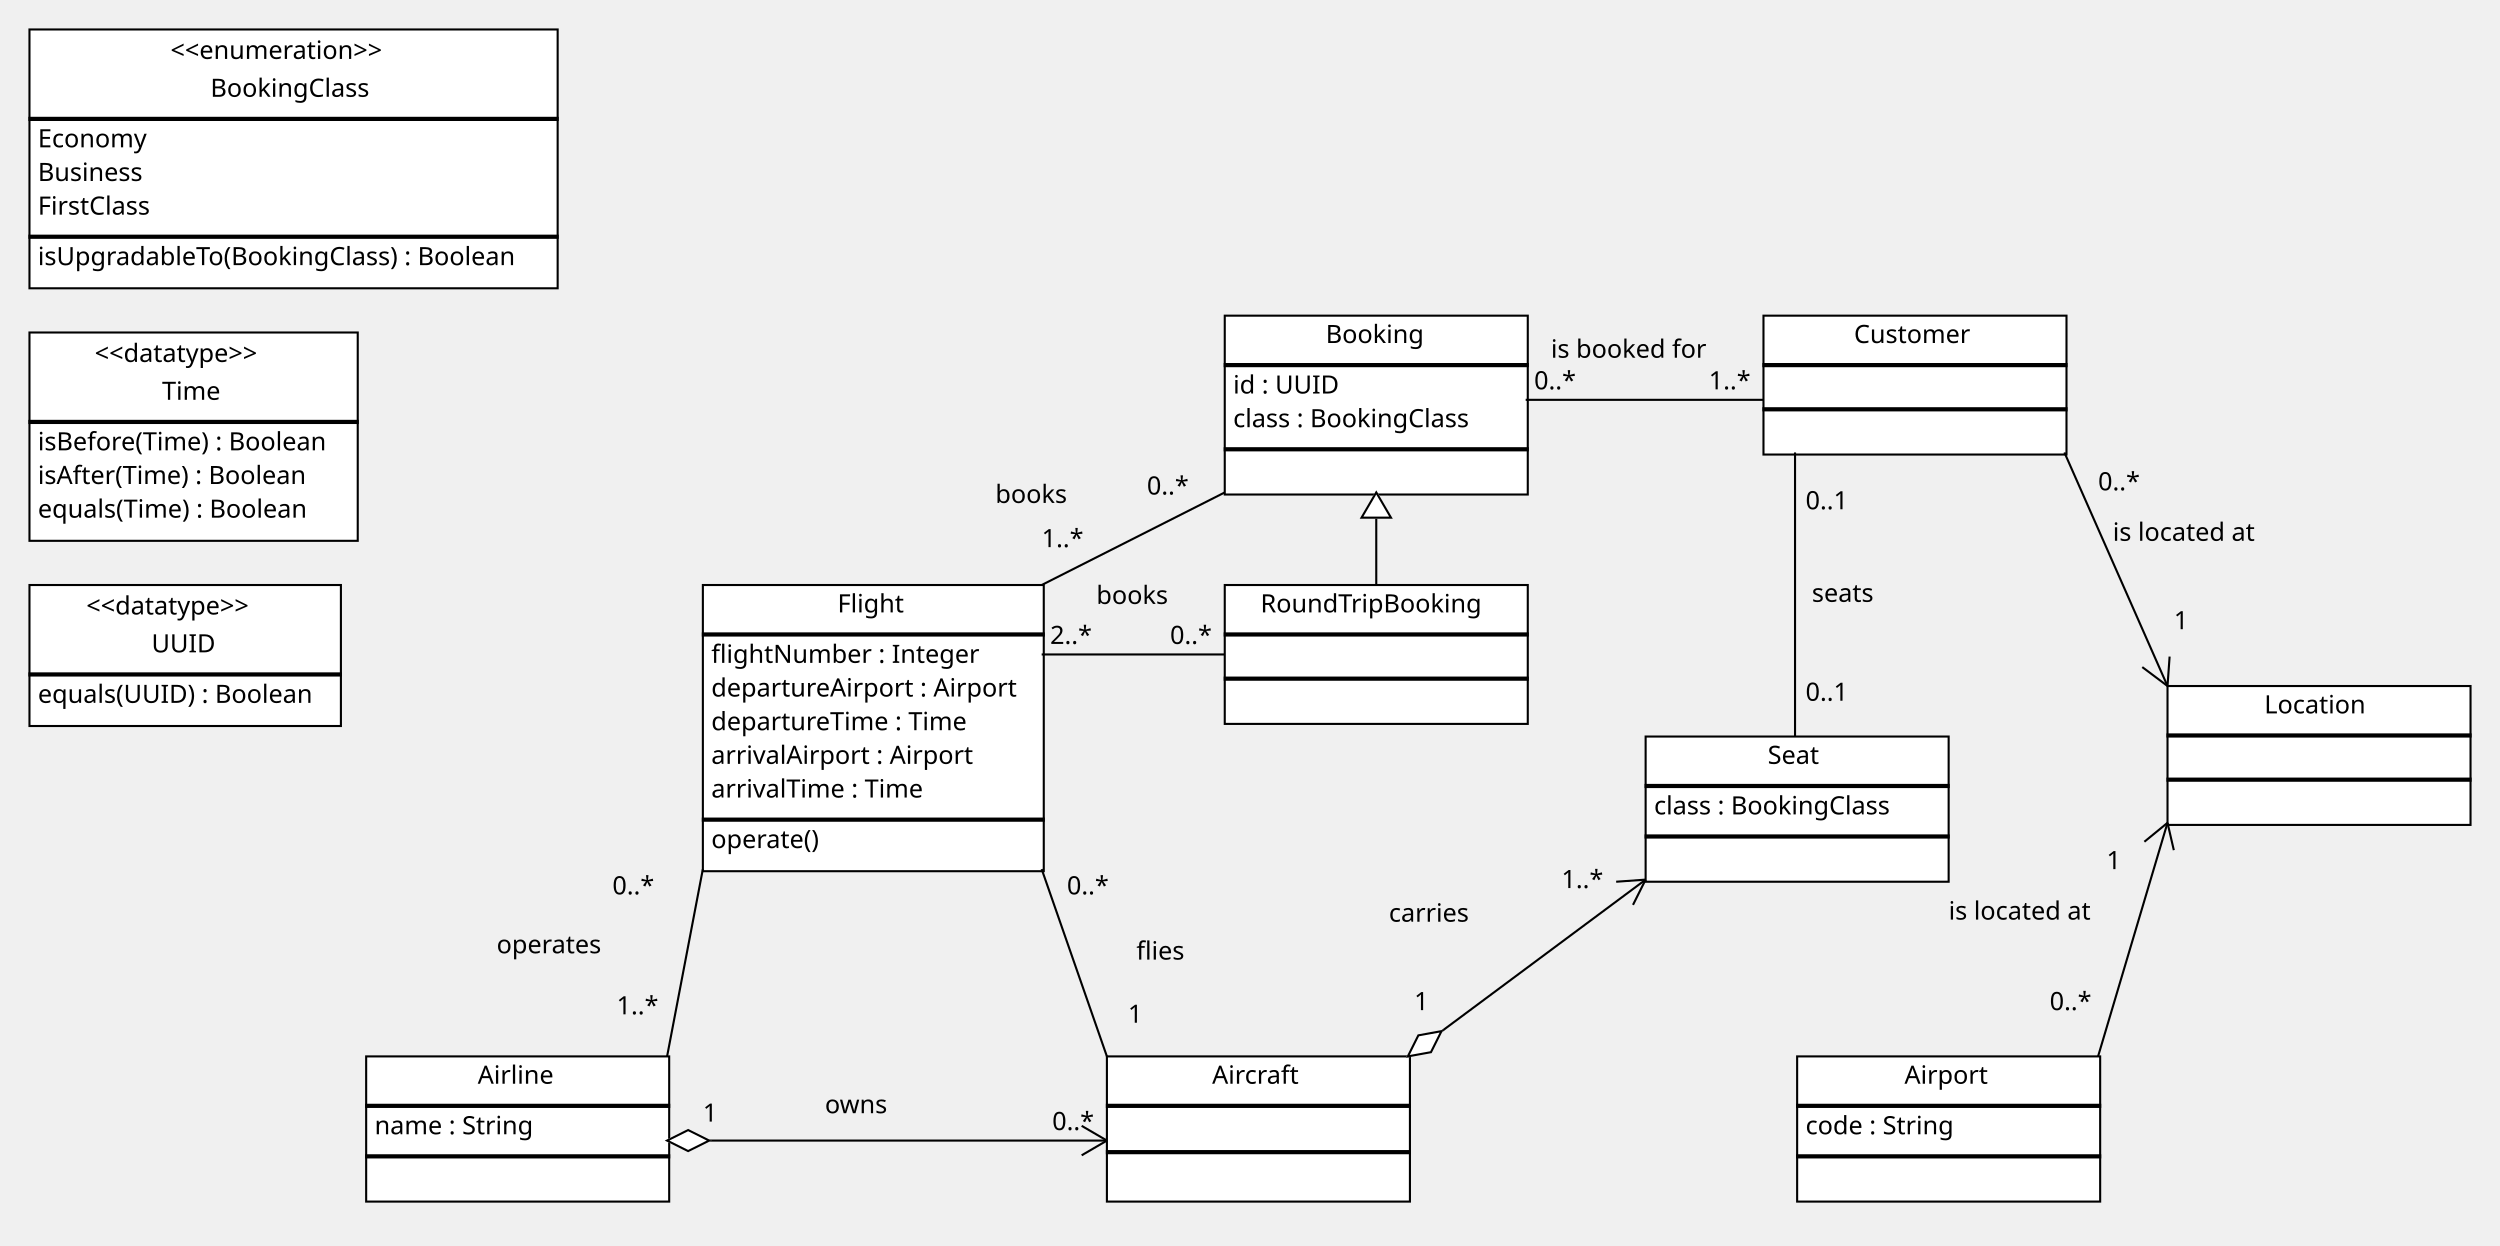
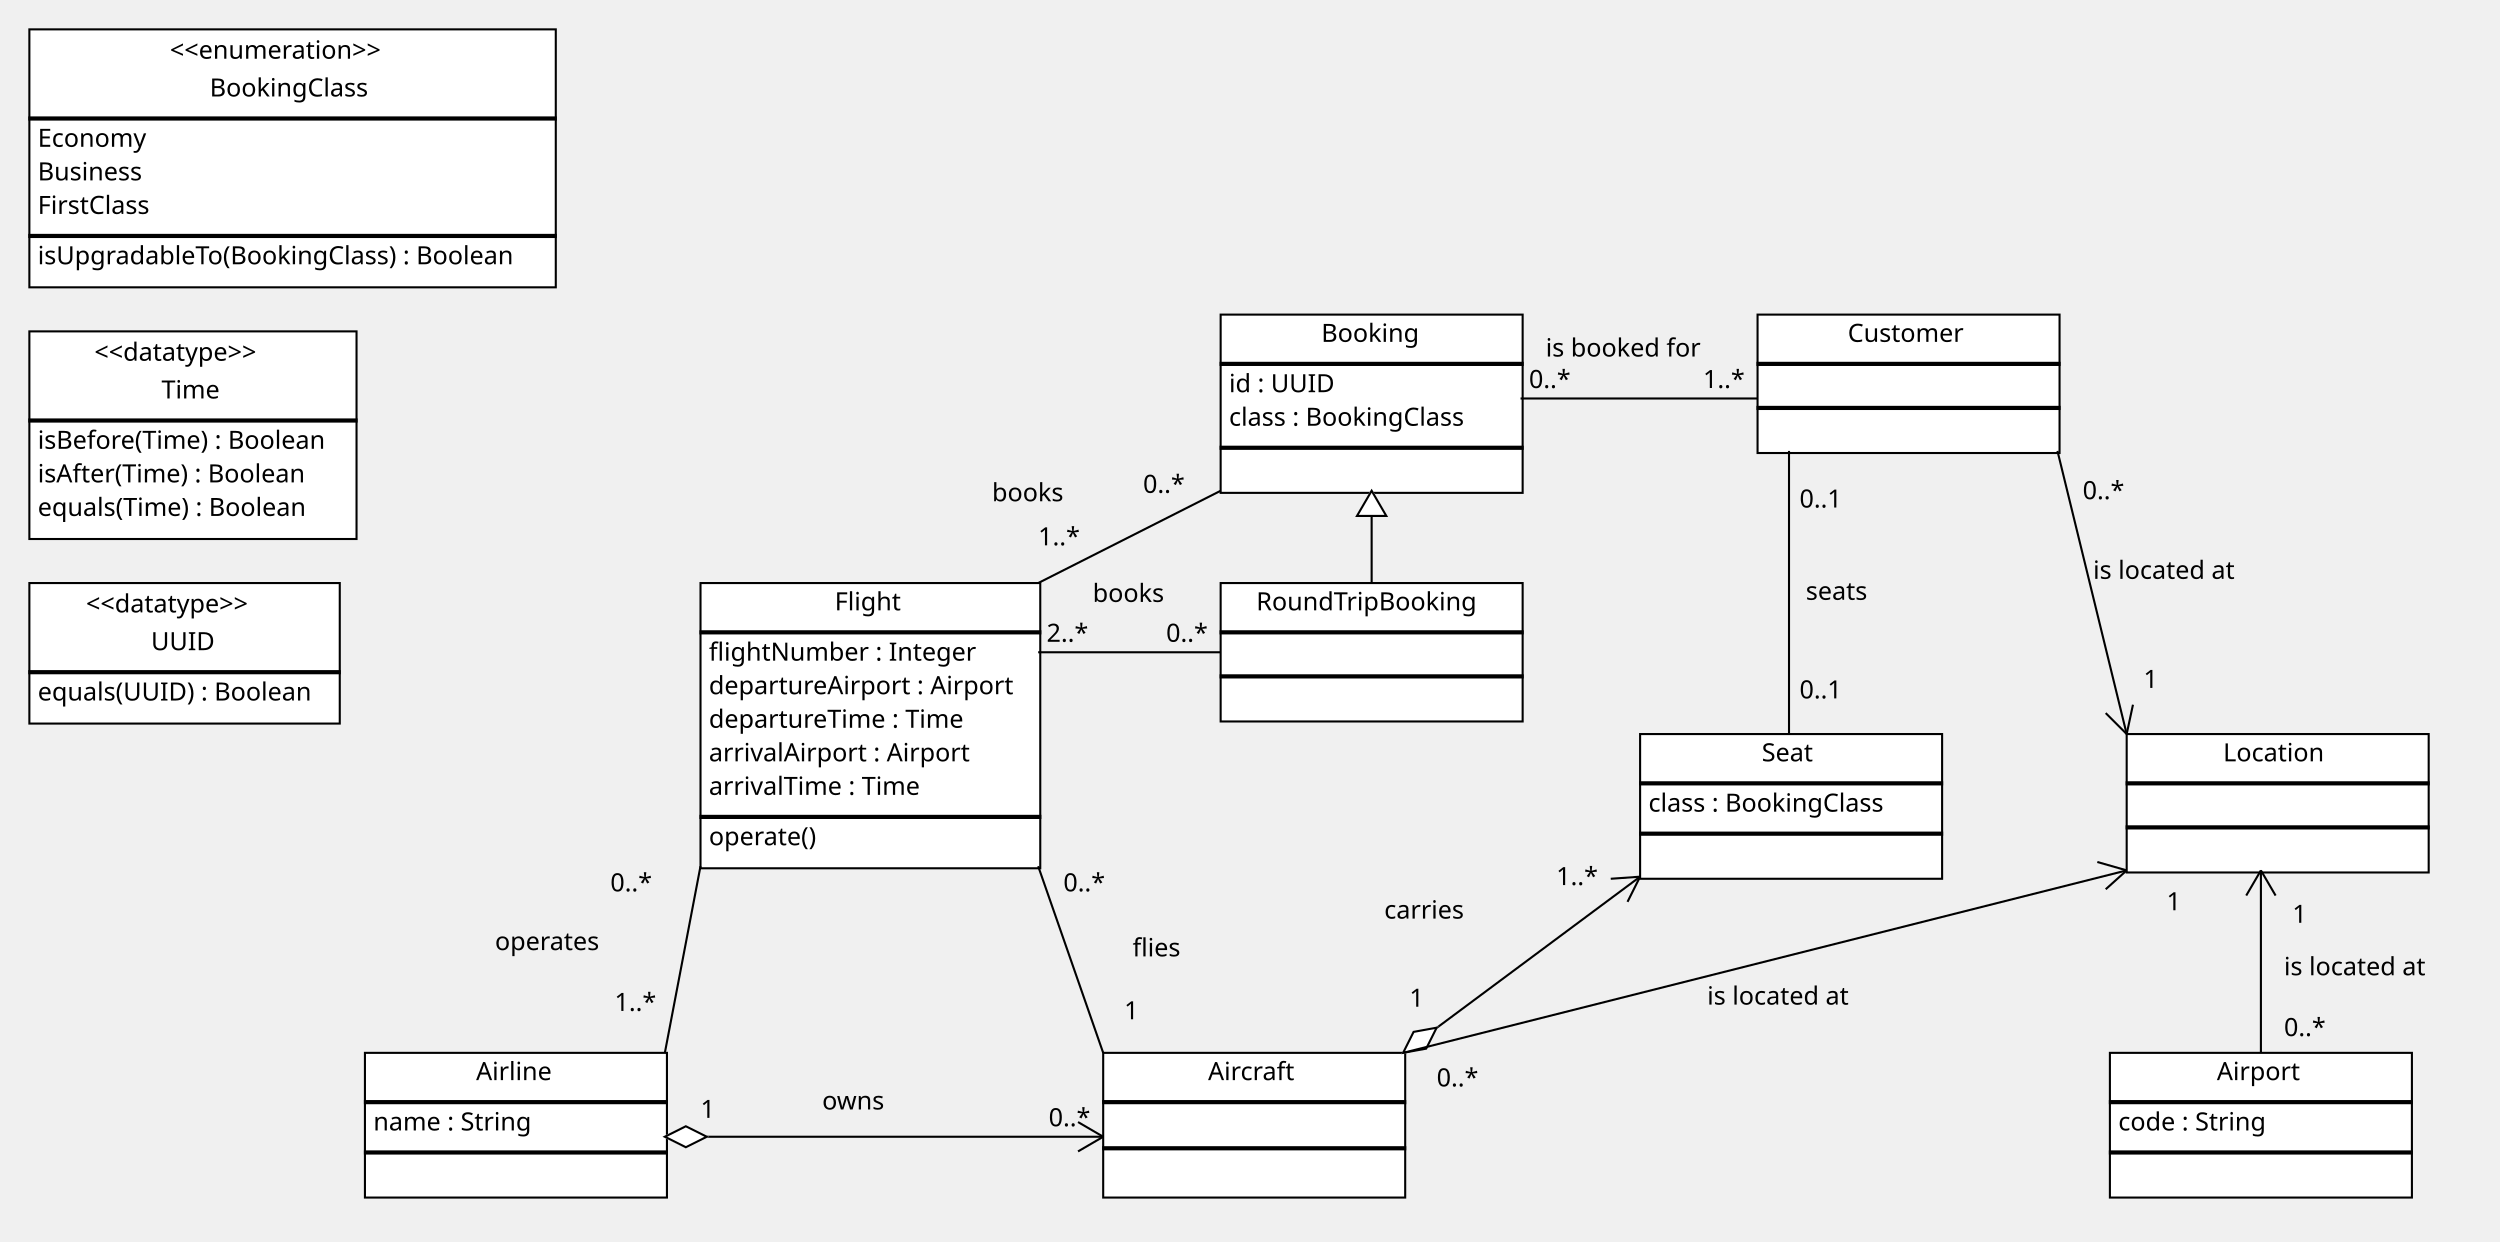
- <svg xmlns="http://www.w3.org/2000/svg" height="592" version="1.1" width="1188">
+ <svg xmlns="http://www.w3.org/2000/svg" height="592" version="1.1" width="1192">
  <rect fill="#ffffff" height="85" stroke="#ffffff" stroke-width="1" width="144" x="582" y="150" />
  <rect fill="none" height="85" stroke="#000000" stroke-width="1" width="144" x="582" y="150" />
  <text font-family="Dialog" font-size="12" x="630" y="163">
Booking</text>
  <rect fill="#000000" height="1" stroke="#000000" stroke-width="1" width="144" x="582" y="173" />
  <text font-family="Dialog" font-size="12" x="586" y="187">
id : UUID</text>
  <text font-family="Dialog" font-size="12" x="586" y="203">
class : BookingClass</text>
  <rect fill="#000000" height="1" stroke="#000000" stroke-width="1" width="144" x="582" y="213" />
  <rect fill="#ffffff" height="136" stroke="#ffffff" stroke-width="1" width="162" x="334" y="278" />
  <rect fill="none" height="136" stroke="#000000" stroke-width="1" width="162" x="334" y="278" />
  <text font-family="Dialog" font-size="12" x="398" y="291">
Flight</text>
  <rect fill="#000000" height="1" stroke="#000000" stroke-width="1" width="162" x="334" y="301" />
  <text font-family="Dialog" font-size="12" x="338" y="315">
flightNumber : Integer</text>
  <text font-family="Dialog" font-size="12" x="338" y="331">
departureAirport : Airport</text>
  <text font-family="Dialog" font-size="12" x="338" y="347">
departureTime : Time</text>
  <text font-family="Dialog" font-size="12" x="338" y="363">
arrivalAirport : Airport</text>
  <text font-family="Dialog" font-size="12" x="338" y="379">
arrivalTime : Time</text>
  <rect fill="#000000" height="1" stroke="#000000" stroke-width="1" width="162" x="334" y="389" />
  <text font-family="Dialog" font-size="12" x="338" y="403">
operate()</text>
-   <rect fill="#ffffff" height="69" stroke="#ffffff" stroke-width="1" width="144" x="854" y="502" />
-   <rect fill="none" height="69" stroke="#000000" stroke-width="1" width="144" x="854" y="502" />
-   <text font-family="Dialog" font-size="12" x="905" y="515">
+   <rect fill="#ffffff" height="69" stroke="#ffffff" stroke-width="1" width="144" x="1006" y="502" />
+   <rect fill="none" height="69" stroke="#000000" stroke-width="1" width="144" x="1006" y="502" />
+   <text font-family="Dialog" font-size="12" x="1057" y="515">
Airport</text>
-   <rect fill="#000000" height="1" stroke="#000000" stroke-width="1" width="144" x="854" y="525" />
-   <text font-family="Dialog" font-size="12" x="858" y="539">
+   <rect fill="#000000" height="1" stroke="#000000" stroke-width="1" width="144" x="1006" y="525" />
+   <text font-family="Dialog" font-size="12" x="1010" y="539">
code : String</text>
-   <rect fill="#000000" height="1" stroke="#000000" stroke-width="1" width="144" x="854" y="549" />
+   <rect fill="#000000" height="1" stroke="#000000" stroke-width="1" width="144" x="1006" y="549" />
  <rect fill="#ffffff" height="66" stroke="#ffffff" stroke-width="1" width="144" x="582" y="278" />
  <rect fill="none" height="66" stroke="#000000" stroke-width="1" width="144" x="582" y="278" />
  <text font-family="Dialog" font-size="12" x="599" y="291">
RoundTripBooking</text>
  <rect fill="#000000" height="1" stroke="#000000" stroke-width="1" width="144" x="582" y="301" />
  <rect fill="#000000" height="1" stroke="#000000" stroke-width="1" width="144" x="582" y="322" />
  <rect fill="#ffffff" height="69" stroke="#ffffff" stroke-width="1" width="144" x="174" y="502" />
  <rect fill="none" height="69" stroke="#000000" stroke-width="1" width="144" x="174" y="502" />
  <text font-family="Dialog" font-size="12" x="227" y="515">
Airline</text>
  <rect fill="#000000" height="1" stroke="#000000" stroke-width="1" width="144" x="174" y="525" />
  <text font-family="Dialog" font-size="12" x="178" y="539">
name : String</text>
  <rect fill="#000000" height="1" stroke="#000000" stroke-width="1" width="144" x="174" y="549" />
  <rect fill="#ffffff" height="69" stroke="#ffffff" stroke-width="1" width="144" x="526" y="502" />
  <rect fill="none" height="69" stroke="#000000" stroke-width="1" width="144" x="526" y="502" />
  <text font-family="Dialog" font-size="12" x="576" y="515">
Aircraft</text>
  <rect fill="#000000" height="1" stroke="#000000" stroke-width="1" width="144" x="526" y="525" />
  <rect fill="#000000" height="1" stroke="#000000" stroke-width="1" width="144" x="526" y="547" />
  <polyline fill="none" points="654,278 654,234" stroke="#000000" stroke-width="1" />
  <polygon fill="#ffffff" points="654,234 661,246 647,246" stroke="#ffffff" stroke-width="1" />
  <polygon fill="none" points="654,234 661,246 647,246" stroke="#000000" stroke-width="1" />
  <polyline fill="none" points="495,278 582,234" stroke="#000000" stroke-width="1" />
  <text font-family="Dialog" font-size="12" x="473" y="239">
books</text>
  <text font-family="Dialog" font-size="12" x="495" y="260">
1..*</text>
  <text font-family="Dialog" font-size="12" x="545" y="235">
0..*</text>
  <polyline fill="none" points="495,413 526,502" stroke="#000000" stroke-width="1" />
  <text font-family="Dialog" font-size="12" x="540" y="456">
flies</text>
  <text font-family="Dialog" font-size="12" x="507" y="425">
0..*</text>
  <text font-family="Dialog" font-size="12" x="536" y="486">
1</text>
  <rect fill="#ffffff" height="69" stroke="#ffffff" stroke-width="1" width="144" x="782" y="350" />
  <rect fill="none" height="69" stroke="#000000" stroke-width="1" width="144" x="782" y="350" />
  <text font-family="Dialog" font-size="12" x="840" y="363">
Seat</text>
  <rect fill="#000000" height="1" stroke="#000000" stroke-width="1" width="144" x="782" y="373" />
  <text font-family="Dialog" font-size="12" x="786" y="387">
class : BookingClass</text>
  <rect fill="#000000" height="1" stroke="#000000" stroke-width="1" width="144" x="782" y="397" />
  <rect fill="#ffffff" height="66" stroke="#ffffff" stroke-width="1" width="144" x="838" y="150" />
  <rect fill="none" height="66" stroke="#000000" stroke-width="1" width="144" x="838" y="150" />
  <text font-family="Dialog" font-size="12" x="881" y="163">
Customer</text>
  <rect fill="#000000" height="1" stroke="#000000" stroke-width="1" width="144" x="838" y="173" />
  <rect fill="#000000" height="1" stroke="#000000" stroke-width="1" width="144" x="838" y="194" />
  <polyline fill="none" points="725,190 838,190" stroke="#000000" stroke-width="1" />
  <text font-family="Dialog" font-size="12" x="737" y="170">
is booked for</text>
  <text font-family="Dialog" font-size="12" x="729" y="185">
0..*</text>
  <text font-family="Dialog" font-size="12" x="812" y="185">
1..*</text>
-   <rect fill="#ffffff" height="66" stroke="#ffffff" stroke-width="1" width="144" x="1030" y="326" />
-   <rect fill="none" height="66" stroke="#000000" stroke-width="1" width="144" x="1030" y="326" />
-   <text font-family="Dialog" font-size="12" x="1076" y="339">
+   <rect fill="#ffffff" height="66" stroke="#ffffff" stroke-width="1" width="144" x="1014" y="350" />
+   <rect fill="none" height="66" stroke="#000000" stroke-width="1" width="144" x="1014" y="350" />
+   <text font-family="Dialog" font-size="12" x="1060" y="363">
Location</text>
-   <rect fill="#000000" height="1" stroke="#000000" stroke-width="1" width="144" x="1030" y="349" />
-   <rect fill="#000000" height="1" stroke="#000000" stroke-width="1" width="144" x="1030" y="370" />
+   <rect fill="#000000" height="1" stroke="#000000" stroke-width="1" width="144" x="1014" y="373" />
+   <rect fill="#000000" height="1" stroke="#000000" stroke-width="1" width="144" x="1014" y="394" />
  <polyline fill="none" points="853,215 853,350" stroke="#000000" stroke-width="1" />
  <text font-family="Dialog" font-size="12" x="861" y="286">
seats</text>
  <text font-family="Dialog" font-size="12" x="858" y="242">
0..1</text>
  <text font-family="Dialog" font-size="12" x="858" y="333">
0..1</text>
  <rect fill="#ffffff" height="123" stroke="#ffffff" stroke-width="1" width="251" x="14" y="14" />
  <rect fill="none" height="123" stroke="#000000" stroke-width="1" width="251" x="14" y="14" />
  <text font-family="Dialog" font-size="12" x="100" y="46">
BookingClass</text>
  <text font-family="Dialog" font-size="12" x="81" y="28">
&lt;&lt;enumeration&gt;&gt;</text>
  <rect fill="#000000" height="1" stroke="#000000" stroke-width="1" width="251" x="14" y="56" />
  <text font-family="Dialog" font-size="12" x="18" y="70">
Economy</text>
  <text font-family="Dialog" font-size="12" x="18" y="86">
Business</text>
  <text font-family="Dialog" font-size="12" x="18" y="102">
FirstClass</text>
  <rect fill="#000000" height="1" stroke="#000000" stroke-width="1" width="251" x="14" y="112" />
  <text font-family="Dialog" font-size="12" x="18" y="126">
isUpgradableTo(BookingClass) : Boolean</text>
  <polyline fill="none" points="317,542 526,542" stroke="#000000" stroke-width="1" />
  <polygon fill="#ffffff" points="317,542 327,537 337,542 327,547" stroke="#ffffff" stroke-width="1" />
  <polygon fill="none" points="317,542 327,537 337,542 327,547" stroke="#000000" stroke-width="1" />
  <line fill="#000000" stroke="#000000" stroke-width="1" x1="514" x2="526" y1="549" y2="542" />
  <line fill="#000000" stroke="#000000" stroke-width="1" x1="514" x2="526" y1="535" y2="542" />
  <text font-family="Dialog" font-size="12" x="392" y="529">
owns</text>
  <text font-family="Dialog" font-size="12" x="334" y="533">
1</text>
  <text font-family="Dialog" font-size="12" x="500" y="537">
0..*</text>
  <polyline fill="none" points="669,502 782,418" stroke="#000000" stroke-width="1" />
  <polygon fill="#ffffff" points="669,502 674,492 685,490 680,500" stroke="#ffffff" stroke-width="1" />
  <polygon fill="none" points="669,502 674,492 685,490 680,500" stroke="#000000" stroke-width="1" />
  <line fill="#000000" stroke="#000000" stroke-width="1" x1="776" x2="782" y1="430" y2="418" />
  <line fill="#000000" stroke="#000000" stroke-width="1" x1="768" x2="782" y1="419" y2="418" />
  <text font-family="Dialog" font-size="12" x="660" y="438">
carries</text>
  <text font-family="Dialog" font-size="12" x="672" y="480">
1</text>
  <text font-family="Dialog" font-size="12" x="742" y="422">
1..*</text>
-   <polyline fill="none" points="997,502 1030,391" stroke="#000000" stroke-width="1" />
-   <line fill="#000000" stroke="#000000" stroke-width="1" x1="1033" x2="1030" y1="404" y2="391" />
-   <line fill="#000000" stroke="#000000" stroke-width="1" x1="1019" x2="1030" y1="400" y2="391" />
-   <text font-family="Dialog" font-size="12" x="926" y="437">
+   <polyline fill="none" points="1078,502 1078,415" stroke="#000000" stroke-width="1" />
+   <line fill="#000000" stroke="#000000" stroke-width="1" x1="1085" x2="1078" y1="427" y2="415" />
+   <line fill="#000000" stroke="#000000" stroke-width="1" x1="1071" x2="1078" y1="427" y2="415" />
+   <text font-family="Dialog" font-size="12" x="1089" y="465">
is located at</text>
-   <text font-family="Dialog" font-size="12" x="974" y="480">
- 0..*</text>
-   <text font-family="Dialog" font-size="12" x="1001" y="413">
- 1</text>
-   <polyline fill="none" points="981,215 1030,326" stroke="#000000" stroke-width="1" />
-   <line fill="#000000" stroke="#000000" stroke-width="1" x1="1018" x2="1030" y1="317" y2="326" />
-   <line fill="#000000" stroke="#000000" stroke-width="1" x1="1031" x2="1030" y1="312" y2="326" />
-   <text font-family="Dialog" font-size="12" x="1004" y="257">
+   <text font-family="Dialog" font-size="12" x="1089" y="494">
+ 0..*</text>
+   <text font-family="Dialog" font-size="12" x="1093" y="440">
+ 1</text>
+   <polyline fill="none" points="981,215 1014,350" stroke="#000000" stroke-width="1" />
+   <line fill="#000000" stroke="#000000" stroke-width="1" x1="1004" x2="1014" y1="340" y2="350" />
+   <line fill="#000000" stroke="#000000" stroke-width="1" x1="1017" x2="1014" y1="336" y2="350" />
+   <text font-family="Dialog" font-size="12" x="998" y="276">
is located at</text>
-   <text font-family="Dialog" font-size="12" x="997" y="233">
- 0..*</text>
-   <text font-family="Dialog" font-size="12" x="1033" y="299">
+   <text font-family="Dialog" font-size="12" x="993" y="238">
+ 0..*</text>
+   <text font-family="Dialog" font-size="12" x="1022" y="328">
1</text>
  <polyline fill="none" points="334,413 317,502" stroke="#000000" stroke-width="1" />
  <text font-family="Dialog" font-size="12" x="236" y="453">
operates</text>
  <text font-family="Dialog" font-size="12" x="291" y="425">
0..*</text>
  <text font-family="Dialog" font-size="12" x="293" y="482">
1..*</text>
  <rect fill="#ffffff" height="67" stroke="#ffffff" stroke-width="1" width="148" x="14" y="278" />
  <rect fill="none" height="67" stroke="#000000" stroke-width="1" width="148" x="14" y="278" />
  <text font-family="Dialog" font-size="12" x="72" y="310">
UUID</text>
  <text font-family="Dialog" font-size="12" x="41" y="292">
&lt;&lt;datatype&gt;&gt;</text>
  <rect fill="#000000" height="1" stroke="#000000" stroke-width="1" width="148" x="14" y="320" />
  <text font-family="Dialog" font-size="12" x="18" y="334">
equals(UUID) : Boolean</text>
  <rect fill="#ffffff" height="99" stroke="#ffffff" stroke-width="1" width="156" x="14" y="158" />
  <rect fill="none" height="99" stroke="#000000" stroke-width="1" width="156" x="14" y="158" />
  <text font-family="Dialog" font-size="12" x="77" y="190">
Time</text>
  <text font-family="Dialog" font-size="12" x="45" y="172">
&lt;&lt;datatype&gt;&gt;</text>
  <rect fill="#000000" height="1" stroke="#000000" stroke-width="1" width="156" x="14" y="200" />
  <text font-family="Dialog" font-size="12" x="18" y="214">
isBefore(Time) : Boolean</text>
  <text font-family="Dialog" font-size="12" x="18" y="230">
isAfter(Time) : Boolean</text>
  <text font-family="Dialog" font-size="12" x="18" y="246">
equals(Time) : Boolean</text>
  <polyline fill="none" points="495,311 582,311" stroke="#000000" stroke-width="1" />
  <text font-family="Dialog" font-size="12" x="521" y="287">
books</text>
  <text font-family="Dialog" font-size="12" x="499" y="306">
2..*</text>
  <text font-family="Dialog" font-size="12" x="556" y="306">
0..*</text>
+   <polyline fill="none" points="669,502 1014,415" stroke="#000000" stroke-width="1" />
+   <line fill="#000000" stroke="#000000" stroke-width="1" x1="1004" x2="1014" y1="424" y2="415" />
+   <line fill="#000000" stroke="#000000" stroke-width="1" x1="1000" x2="1014" y1="411" y2="415" />
+   <text font-family="Dialog" font-size="12" x="814" y="479">
+ is located at</text>
+   <text font-family="Dialog" font-size="12" x="685" y="518">
+ 0..*</text>
+   <text font-family="Dialog" font-size="12" x="1033" y="434">
+ 1</text>
</svg>
